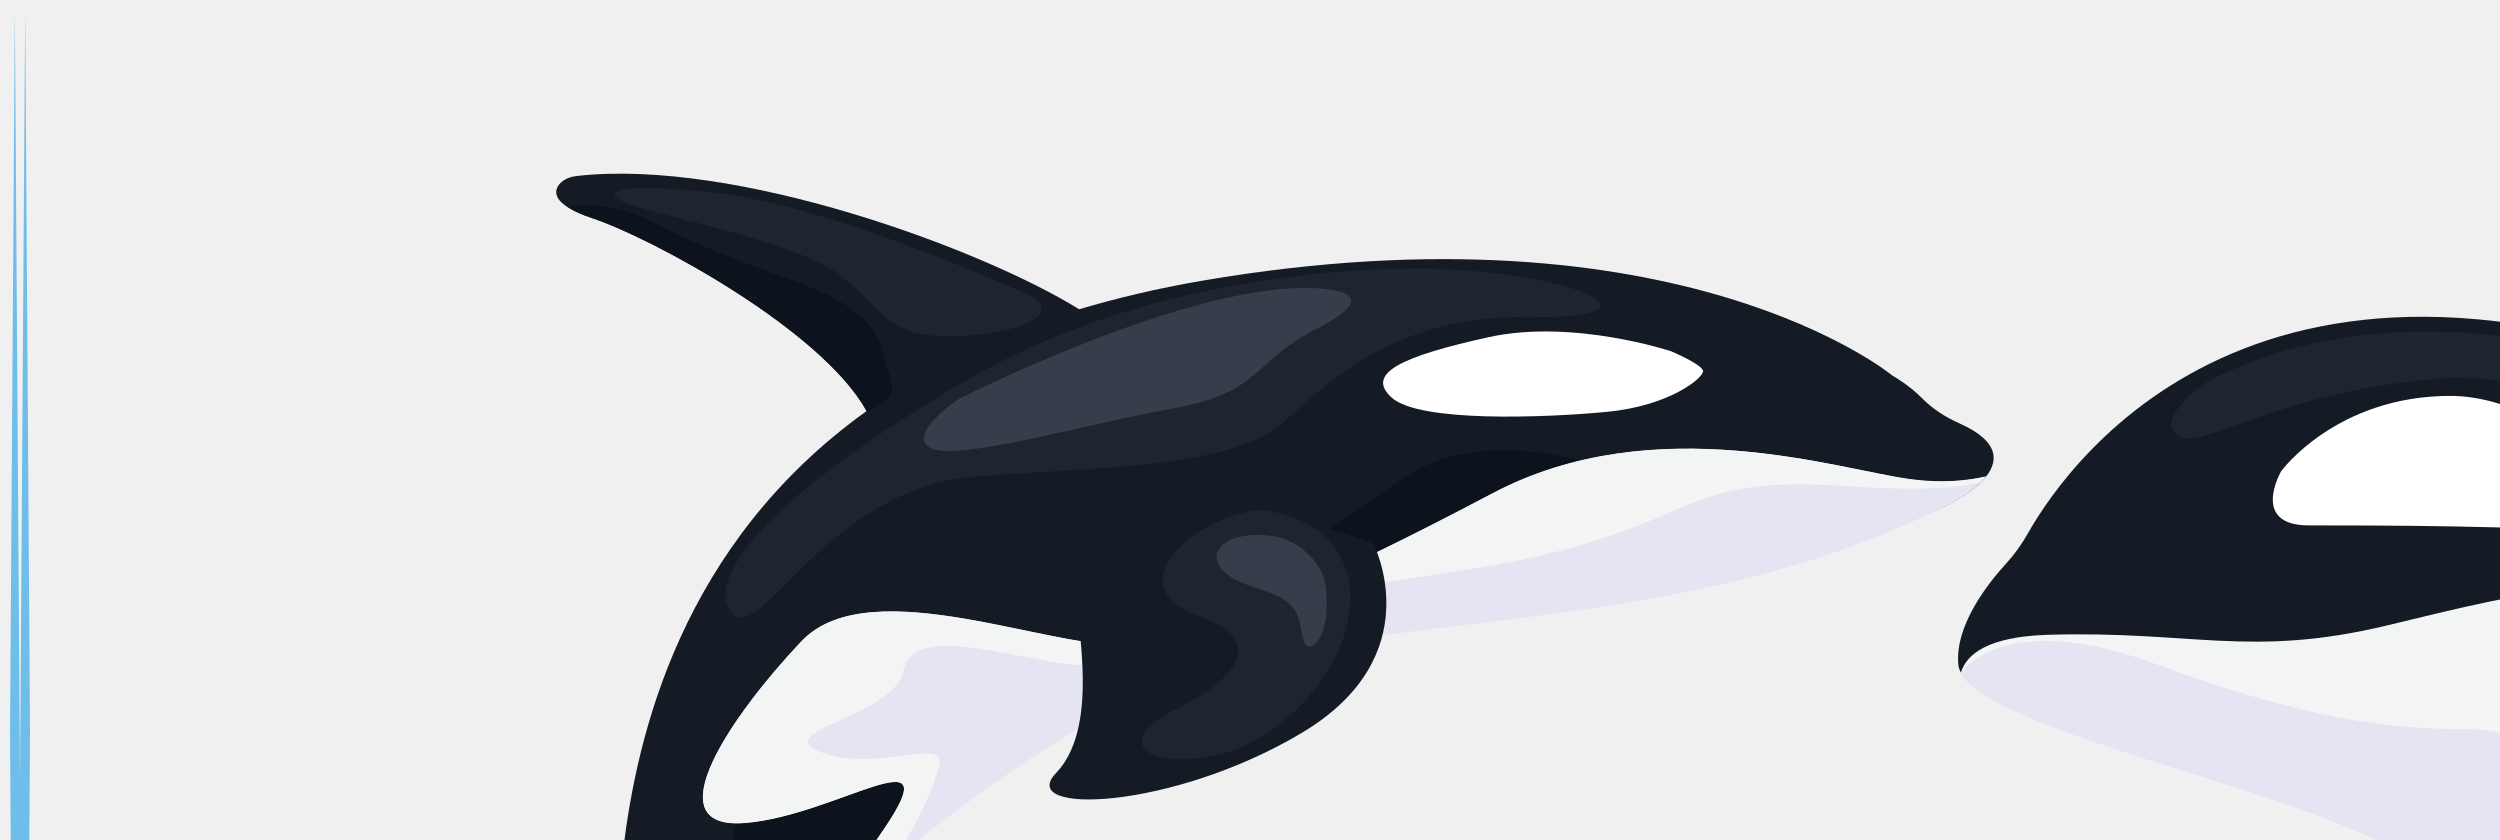
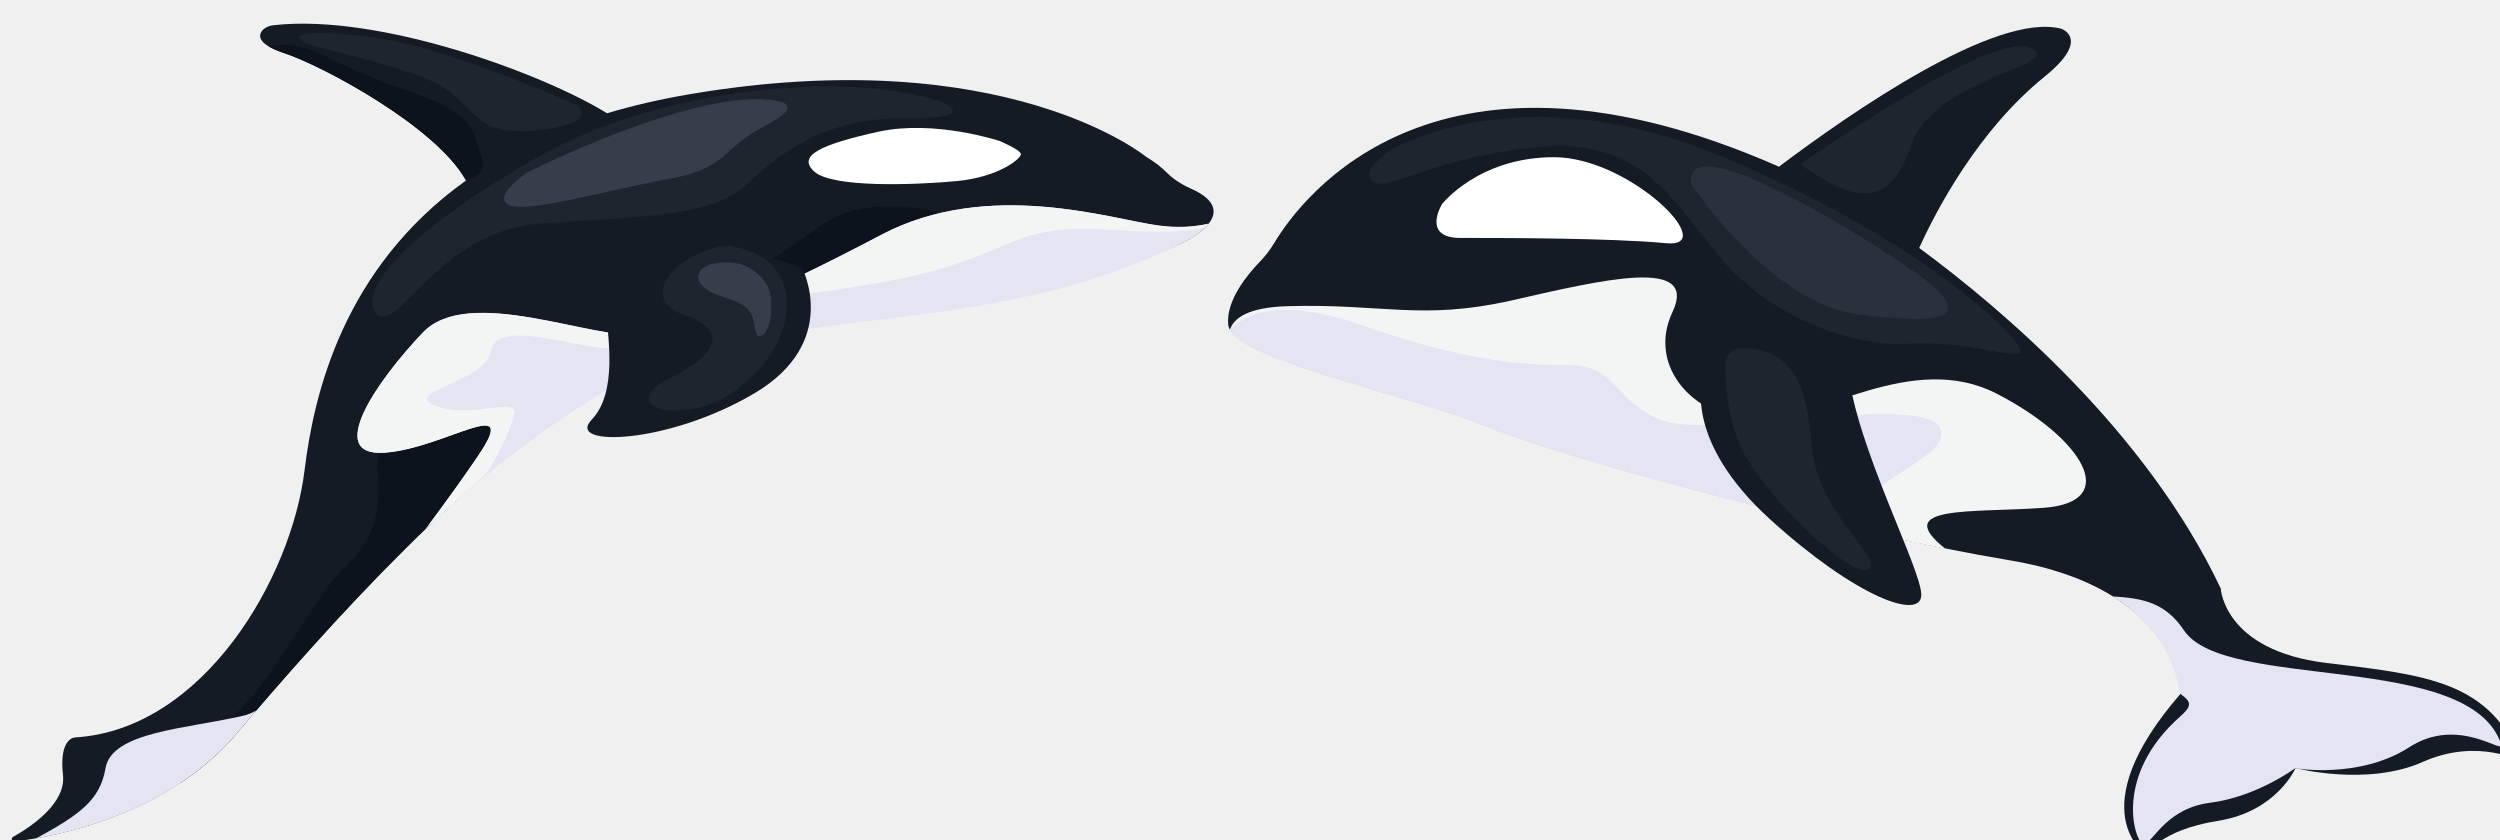
<svg xmlns="http://www.w3.org/2000/svg" width="250" height="84" fill="none">
  <g>
-     <g stroke="null" id="svg_10">
-       <path stroke="null" d="m146.231,48.082c0,0 11.481,8.495 3.874,19.478s-21.569,16.064 -20.204,11.025c1.365,-5.039 -5.016,-12.526 -6.047,-14.275c-1.003,-1.748 0.752,-17.422 22.377,-16.229l0,0l0,0l0,0l0,0l0,-0l0,0l0,0l0,0z" id="svg_11" />
-       <path stroke="null" fill="#141B25" d="m195.918,42.323c-1.393,-0.617 -2.62,-1.419 -3.595,-2.386c-0.725,-0.74 -1.756,-1.604 -3.093,-2.386c0,0 -21.291,-17.648 -68.999,-9.482c-4.431,0.761 -8.527,1.728 -12.317,2.859c-9.67,-6.006 -34.332,-15.138 -50.244,-13.328c-0.808,0.082 -1.533,0.453 -1.867,1.008c-0.474,0.782 -0.251,1.975 3.428,3.209c5.88,1.954 22.935,11.148 27.421,19.293c-18.56,13.308 -22.935,32.416 -24.328,43.811c-1.979,16.414 -15.271,39.265 -34.555,40.479c0,0 -2.508,-0.062 -1.867,5.697c0.474,4.237 -4.71,7.775 -7.524,9.359c-0.418,0.247 -0.139,0.761 0.39,0.679c5.88,-0.72 22.656,-3.826 33.246,-16.29c12.986,-15.324 35.809,-41.446 57.295,-53.725s53.839,-6.068 85.078,-20.466c0.084,0.021 10.06,-4.525 1.533,-8.33l-0,0l0,-0l0,0l-0,0l-0,-0l0,-0l0,0l-0,-0z" id="svg_12" />
-       <path stroke="null" fill="#0C131D" d="m163.341,47.835c0,0 -14.296,-6.644 -23.715,0.432s-25.833,16.434 -36.06,17.339s-30.849,11.621 -30.264,18.717s-0.418,11.128 -5.072,15.426c-4.654,4.299 -12.652,21.227 -19.312,24.312c-3.511,1.625 -6.688,5.985 -5.323,8.248c3.01,-2.016 5.908,-4.463 8.444,-7.446c12.986,-15.324 35.809,-41.446 57.295,-53.725c14.993,-8.577 35.28,-8.145 56.765,-11.971c-0.669,-4.114 -2.759,-11.333 -2.759,-11.333l-0,0l-0,0l0,0l0,0l0,-0l-0,0l-0,0l-0,-0l0,0z" id="svg_13" />
-       <g stroke="null" id="svg_14">
-         <g stroke="null" id="svg_15">
-           <path stroke="null" fill="#E5E4F2" d="m198.593,47.671c-1.839,0.432 -4.375,0.699 -7.468,0.288c-7.05,-0.946 -25.638,-7.22 -41.856,1.358c-17.64,9.318 -29.149,14.11 -36.227,15.077c-7.078,0.946 -25.972,-7.569 -32.883,-0.288c-6.911,7.281 -14.909,18.861 -5.741,18.183c9.168,-0.679 20.677,-9.256 13.989,0.596c-1.811,2.694 -4.626,6.664 -7.942,11.086c9.224,-8.927 19.841,-16.846 29.567,-22.399c21.486,-12.279 54.007,-5.739 84.438,-20.939c0,0.041 2.759,-1.214 4.124,-2.962l0,0l0,0l0,0l0,0l0,0l0,0l0,0z" id="svg_16" />
-           <path stroke="null" fill="#F3F4F4" d="m149.268,49.337c-17.64,9.318 -29.149,14.11 -36.227,15.077c-7.078,0.946 -25.972,-7.569 -32.883,-0.288c-6.911,7.281 -14.909,18.861 -5.741,18.183c9.168,-0.679 20.677,-9.256 13.989,0.596c-1.7,2.53 -4.292,6.191 -7.329,10.284c0.167,-0.082 0.334,-0.185 0.502,-0.267c2.62,-2.489 5.267,-4.936 7.97,-7.281c2.508,-3.579 3.818,-7.178 4.319,-8.824c1.115,-3.456 -6.019,0.514 -11.676,-1.563c-5.657,-2.077 7.301,-3.579 8.165,-8.186c0.864,-4.628 9.865,-1.522 16.079,-0.699c6.214,0.823 13.516,-1.789 19.2,-5.019c5.657,-3.229 20.037,-3.188 32.465,-6.849c12.429,-3.641 11.955,-6.932 27.087,-5.862c6.995,0.494 10.785,0.123 12.875,-0.411c0.195,-0.185 0.362,-0.391 0.529,-0.596c-1.839,0.432 -4.375,0.699 -7.468,0.288c-7.023,-0.884 -25.61,-7.158 -41.856,1.419l0,0l0,0l-0,-0l0,0l0,0l0,0l0,-0l-0,0l0,0l0,0l0,0z" id="svg_17" />
-           <path stroke="null" fill="#E5E4F2" d="m53.099,122.108c-8.639,2.016 -19.841,2.407 -20.789,7.96c-0.836,4.895 -3.957,7.034 -10.45,10.613c7.385,-1.296 21.095,-5.101 30.208,-15.838c0.947,-1.131 1.951,-2.304 3.01,-3.538c-0.697,0.391 -1.365,0.679 -1.979,0.802l0,0l-0,0l0,0l-0,0l0,0l0,0l0,-0z" id="svg_18" />
+     <g id="svg_10" stroke="null">
+       <path d="m86.119,22.659c0,0 7.616,5.612 2.569,12.869s-14.308,10.613 -13.402,7.284c0.906,-3.329 -3.327,-8.276 -4.011,-9.431c-0.665,-1.155 0.499,-11.51 14.844,-10.722l0,0l0,0l0,0l0,0l0,-0l0,0l0,0l0,0l0,-0z" id="svg_11" stroke="null" />
+       <path fill="#141B25" d="m119.078,18.854c-0.924,-0.408 -1.738,-0.938 -2.385,-1.576c-0.481,-0.489 -1.165,-1.06 -2.052,-1.576c0,0 -14.123,-11.66 -45.77,-6.265c-2.939,0.503 -5.657,1.141 -8.17,1.889c-6.414,-3.968 -22.774,-10.002 -33.329,-8.806c-0.536,0.054 -1.017,0.299 -1.239,0.666c-0.314,0.516 -0.166,1.305 2.274,2.12c3.9,1.291 15.213,7.365 18.19,12.747c-12.311,8.792 -15.213,21.417 -16.138,28.945c-1.312,10.844 -10.13,25.942 -22.922,26.744c0,0 -1.664,-0.041 -1.239,3.764c0.314,2.799 -3.124,5.137 -4.991,6.183c-0.277,0.163 -0.092,0.503 0.259,0.448c3.9,-0.476 15.029,-2.528 22.053,-10.763c8.614,-10.124 23.754,-27.382 38.006,-35.495s35.714,-4.009 56.436,-13.521c0.055,0.014 6.673,-2.99 1.017,-5.504l-0,0l0,-0l0,0l-0,0l-0,-0l0,-0l0,0l-0,-0l-0,0z" id="svg_12" stroke="null" />
+       <path fill="#0C131D" d="m97.469,22.496c0,0 -9.483,-4.389 -15.731,0.285s-17.136,10.858 -23.92,11.456s-20.463,7.678 -20.075,12.366s-0.277,7.352 -3.364,10.192c-3.087,2.84 -8.392,14.024 -12.81,16.062c-2.329,1.074 -4.436,3.954 -3.531,5.449c1.996,-1.332 3.919,-2.949 5.601,-4.919c8.614,-10.124 23.754,-27.382 38.006,-35.495c9.945,-5.667 23.402,-5.381 37.655,-7.909c-0.444,-2.718 -1.83,-7.488 -1.83,-7.488l-0,0l-0,0l0,0l0,0l0,-0l-0,0l-0,0l-0,-0l0,0l0,-0z" id="svg_13" stroke="null" />
+       <g id="svg_14" stroke="null">
+         <g id="svg_15" stroke="null">
+           <path fill="#E5E4F2" d="m120.853,22.388c-1.22,0.285 -2.902,0.462 -4.954,0.19c-4.677,-0.625 -17.006,-4.77 -27.765,0.897c-11.701,6.156 -19.336,9.322 -24.031,9.961c-4.695,0.625 -17.228,-5.001 -21.813,-0.19c-4.584,4.811 -9.89,12.461 -3.808,12.013c6.082,-0.448 13.716,-6.115 9.28,0.394c-1.202,1.78 -3.069,4.403 -5.268,7.325c6.119,-5.898 13.162,-11.13 19.613,-14.799c14.252,-8.113 35.824,-3.791 56.01,-13.834c0,0.027 1.83,-0.802 2.736,-1.957l0,0l0,0l0,0l0,0l0,0l0,0l0,0l-0,0z" id="svg_16" stroke="null" />
+           <path fill="#F3F4F4" d="m88.134,23.488c-11.701,6.156 -19.336,9.322 -24.031,9.961c-4.695,0.625 -17.228,-5.001 -21.813,-0.19c-4.584,4.811 -9.89,12.461 -3.808,12.013c6.082,-0.448 13.716,-6.115 9.28,0.394c-1.128,1.671 -2.847,4.09 -4.862,6.795c0.111,-0.054 0.222,-0.122 0.333,-0.177c1.738,-1.644 3.494,-3.261 5.287,-4.811c1.664,-2.365 2.532,-4.743 2.865,-5.83c0.739,-2.283 -3.993,0.34 -7.745,-1.033c-3.753,-1.373 4.843,-2.365 5.416,-5.409c0.573,-3.058 6.544,-1.006 10.666,-0.462c4.122,0.544 8.965,-1.182 12.736,-3.316c3.753,-2.134 13.291,-2.106 21.535,-4.525c8.244,-2.405 7.93,-4.58 17.968,-3.873c4.64,0.326 7.154,0.082 8.54,-0.272c0.129,-0.122 0.24,-0.258 0.351,-0.394c-1.22,0.285 -2.902,0.462 -4.954,0.19c-4.658,-0.584 -16.988,-4.729 -27.765,0.938l0,0l0,0l-0,-0l0,0l0,0l0,0l0,-0l-0,0l0,0l0,0l0,0l0,-0z" id="svg_17" stroke="null" />
+           <path fill="#E5E4F2" d="m24.341,71.567c-5.73,1.332 -13.162,1.59 -13.79,5.259c-0.555,3.234 -2.625,4.648 -6.932,7.012c4.899,-0.856 13.993,-3.37 20.038,-10.464c0.628,-0.747 1.294,-1.522 1.996,-2.337c-0.462,0.258 -0.906,0.448 -1.312,0.53l0,0l-0,0l0,0l-0,0l0,0l0,0l0,-0z" id="svg_18" stroke="null" />
        </g>
      </g>
-       <path stroke="null" fill="#141B25" d="m137.341,54.376c0,0 5.824,11.21 -7.218,18.944c-13.014,7.734 -28.536,8.186 -24.523,3.99c4.013,-4.196 2.313,-12.958 2.369,-14.85c0.028,-1.892 10.255,-15.694 29.372,-8.083l0,-0l0,0l-0,0l0,-0l0,0l0,0l-0,0z" id="svg_19" />
-       <path stroke="null" fill="#FFFFFF" d="m167.103,35.124c0,0 -9.837,-3.27 -18.281,-1.399s-12.401,3.579 -9.642,6.047c2.759,2.468 15.104,2.016 21.458,1.419c6.354,-0.596 9.698,-3.414 9.67,-4.073c0,-0.638 -3.205,-1.995 -3.205,-1.995l0,0l0,0l0,-0l0,-0l0,0z" id="svg_20" />
-       <path stroke="null" fill="#1E252F" d="m103.622,31.812c0.836,-0.638 0.641,-1.687 -0.39,-2.16c-3.901,-1.748 -20.705,-9.112 -31.574,-10.346c-10.339,-1.193 -11.871,-0.062 -8.75,1.111c3.121,1.172 17.027,3.867 21.095,7.096s4.514,5.553 9.168,6.027c3.4,0.329 8.583,-0.35 10.45,-1.728l-0,-0l-0,-0l0,0l0,0l-0,0l0,0l0,0z" id="svg_21" />
-       <path stroke="null" fill="#0C131D" d="m59.285,21.836c5.88,1.954 22.935,11.148 27.421,19.293c4.124,-1.502 1.979,-3.558 1.533,-5.985c-0.446,-2.427 -2.982,-4.751 -7.023,-6.356c-4.041,-1.604 -9.252,-3.147 -15.383,-6.315c-4.18,-2.16 -6.827,-2.016 -9.085,-1.789c0.529,0.37 1.338,0.761 2.536,1.152l0,-0l-0,0l0,0l-0,0l0,-0l0,0l0,-0l-0,0z" id="svg_22" />
-       <path stroke="null" fill="#1E252F" d="m125.86,50.982c0,0 8.388,0.37 9.113,7.837c0.725,7.487 -6.939,15.735 -14.129,16.866s-9.001,-1.954 -3.205,-4.792c5.824,-2.818 9.391,-6.89 2.034,-9.379s-1.505,-9.462 6.187,-10.531l0,0l-0,0l-0,0l-0,0l0,-0l0,0l-0,0l0,-0l0,0z" id="svg_23" />
-       <path stroke="null" fill="#363E4B" d="m132.464,58.037c-0.446,-1.769 -2.48,-3.97 -5.016,-4.402c-1.979,-0.35 -4.988,-0.123 -5.685,1.543c-0.362,0.884 0.279,1.851 1.226,2.468c0.92,0.617 2.118,0.967 3.26,1.358c1.143,0.391 2.257,0.864 2.954,1.645c0.92,1.049 0.808,2.386 1.226,3.599c0.056,0.144 0.111,0.288 0.279,0.37c0.362,0.165 0.78,-0.123 0.975,-0.391c0.92,-1.255 1.003,-2.756 0.975,-4.196c0,-0.699 -0.028,-1.358 -0.195,-1.995l0,0l-0,0l0,-0l0,-0l0,-0l-0,0l0,-0l0,0l0,0z" id="svg_24" />
-       <path stroke="null" fill="#1E252F" d="m144.085,26.896c0,0 -25.833,-1.358 -47.096,10.942s-26.585,20.507 -23.743,23.53c2.898,3.085 9.531,-12.752 24.662,-13.76c15.132,-1.008 25.694,-1.111 30.626,-5.574s11.565,-10.572 24.607,-10.346c13.07,0.247 6.159,-4.073 -9.057,-4.792l-0,-0l-0,-0l0,0l0,0l0,0l0,0l-0,-0l0,0z" id="svg_25" />
-       <path stroke="null" fill="#363E4B" d="m95.875,39.896c0,0 25.694,-13.04 37.565,-10.86c0,0 4.737,0.535 -1.728,3.805s-5.462,6.397 -14.379,8.001c-8.918,1.604 -21.458,5.266 -24.189,3.99c-2.703,-1.296 2.731,-4.936 2.731,-4.936l0,-0l-0,-0l-0,0l0,0l0,0l-0,0z" id="svg_26" />
+       <path fill="#141B25" d="m80.222,26.818c0,0 3.863,7.406 -4.788,12.516c-8.633,5.11 -18.929,5.409 -16.267,2.636c2.662,-2.772 1.534,-8.561 1.571,-9.811c0.018,-1.25 6.803,-10.369 19.483,-5.341l0,-0l0,0l-0,0l0,-0l0,0l0,0l-0,0l-0,0z" id="svg_19" stroke="null" />
+       <path fill="#FFFFFF" d="m99.964,14.098c0,0 -6.525,-2.161 -12.126,-0.924s-8.226,2.365 -6.396,3.995c1.83,1.631 10.019,1.332 14.234,0.938c4.215,-0.394 6.433,-2.256 6.414,-2.691c0,-0.421 -2.126,-1.318 -2.126,-1.318l0,0l0,0l0,-0l0,-0l0,0l0,0z" id="svg_20" stroke="null" />
+       <path fill="#1E252F" d="m57.855,11.91c0.555,-0.421 0.425,-1.114 -0.259,-1.427c-2.588,-1.155 -13.735,-6.02 -20.944,-6.835c-6.858,-0.788 -7.875,-0.041 -5.804,0.734c2.07,0.775 11.295,2.555 13.993,4.688s2.995,3.669 6.082,3.982c2.255,0.217 5.693,-0.231 6.932,-1.141l-0,-0l-0,-0l0,0l0,0l-0,0l0,0l0,0z" id="svg_21" stroke="null" />
+       <path fill="#0C131D" d="m28.445,5.32c3.9,1.291 15.213,7.365 18.19,12.747c2.736,-0.992 1.312,-2.351 1.017,-3.954c-0.296,-1.604 -1.978,-3.139 -4.658,-4.199c-2.68,-1.06 -6.137,-2.079 -10.204,-4.172c-2.773,-1.427 -4.529,-1.332 -6.026,-1.182c0.351,0.245 0.887,0.503 1.682,0.761l0,-0l-0,0l0,0l-0,0l0,-0l0,0l0,-0l-0,0l0,0z" id="svg_22" stroke="null" />
+       <path fill="#1E252F" d="m72.606,24.575c0,0 5.564,0.245 6.045,5.177c0.481,4.946 -4.603,10.396 -9.372,11.143s-5.971,-1.291 -2.126,-3.166c3.863,-1.862 6.23,-4.552 1.349,-6.197s-0.998,-6.251 4.104,-6.958l0,0l-0,0l-0,0l-0,0l0,-0l0,0l-0,0l0,-0l0,0l0,0z" id="svg_23" stroke="null" />
+       <path fill="#363E4B" d="m76.987,29.237c-0.296,-1.169 -1.645,-2.623 -3.327,-2.908c-1.312,-0.231 -3.309,-0.082 -3.771,1.019c-0.24,0.584 0.185,1.223 0.813,1.631c0.61,0.408 1.405,0.639 2.163,0.897c0.758,0.258 1.497,0.571 1.959,1.087c0.61,0.693 0.536,1.576 0.813,2.378c0.037,0.095 0.074,0.19 0.185,0.245c0.24,0.109 0.518,-0.082 0.647,-0.258c0.61,-0.829 0.665,-1.821 0.647,-2.772c0,-0.462 -0.018,-0.897 -0.129,-1.318l0,0l-0,0l0,-0l0,-0l0,-0l-0,0l0,-0l0,0l0,0z" id="svg_24" stroke="null" />
+       <path fill="#1E252F" d="m84.695,8.663c0,0 -17.136,-0.897 -31.24,7.229s-17.635,13.548 -15.749,15.546c1.922,2.038 6.322,-8.425 16.359,-9.091c10.038,-0.666 17.043,-0.734 20.315,-3.683s7.671,-6.985 16.323,-6.835c8.67,0.163 4.085,-2.691 -6.008,-3.166l-0,-0l-0,-0l0,0l0,0l0,0l0,0l-0,-0l0,0l0,0z" id="svg_25" stroke="null" />
+       <path fill="#363E4B" d="m52.716,17.251c0,0 17.043,-8.616 24.918,-7.175c0,0 3.143,0.353 -1.146,2.514s-3.623,4.226 -9.538,5.286c-5.915,1.06 -14.234,3.479 -16.045,2.636c-1.793,-0.856 1.812,-3.261 1.812,-3.261l0,-0l-0,-0l-0,0l0,0l0,0l-0,0z" id="svg_26" stroke="null" />
    </g>
  </g>
  <g>
-     <g id="svg_27" stroke="null">
-       <g id="svg_28" stroke="null">
-         <path id="svg_29" d="m245.623,71.186c0,0 -8.556,4.316 -8.529,22.935s4.012,28.887 6.935,26.066c2.896,-2.821 9.964,-23.753 17.616,-32.836c7.599,-9.084 -16.022,-16.164 -16.022,-16.164l0,0z" stroke="null" />
-         <path id="svg_30" d="m361.628,120.695c-15.464,-2.003 -15.915,-11.933 -15.915,-11.933c-11.213,-25.163 -32.92,-44.741 -45.541,-54.614c2.524,-5.924 8.848,-18.816 18.971,-27.505c7.121,-6.122 2.418,-7.673 2.418,-7.673c-9.857,-2.624 -31.592,13.372 -42.565,22.145c-51.546,-24.12 -71.952,4.711 -76.203,12.215c-0.611,1.072 -1.302,2.059 -2.126,2.962c-1.886,2.059 -5.181,6.234 -4.836,10.156c0.478,5.473 26.703,10.945 39.35,16.418c12.647,5.473 53.406,16.898 78.7,21.383c25.295,4.485 25.773,21.383 25.773,21.383c-15.464,18.901 -5.155,25.869 -5.155,25.869s1.886,-3.978 10.787,-5.473c8.901,-1.495 11.717,-8.463 11.717,-8.463s10.787,2.99 19.21,-0.987c8.423,-3.978 14.986,0 14.986,0c-4.729,-12.892 -14.109,-13.908 -29.572,-15.882l0,0l0,-0z" fill="#141B25" stroke="null" />
-         <path id="svg_31" d="m220.142,38.575c0,0 19.423,-12.807 50.297,0.931s44.425,28.746 45.01,30.918c0.585,2.2 -7.944,-1.552 -16.766,-0.931s-20.884,-4.373 -28.244,-13.428c-7.36,-9.055 -11.771,-19.691 -27.659,-18.111c-15.889,1.552 -22.664,7.194 -25.002,5.614c-2.338,-1.58 2.365,-4.993 2.365,-4.993l0,0z" fill="#1E252F" stroke="null" />
-         <g id="svg_32" stroke="null">
-           <path id="svg_33" d="m311.915,77.533c-12.807,-7.024 -26.915,4.203 -36.188,4.203c-9.273,0 -16.766,-8.435 -12.807,-17.321c3.959,-8.914 -10.601,-5.162 -24.258,-1.862c-13.684,3.272 -19.423,0.48 -33.983,0.931c-5.819,0.197 -8.051,1.89 -8.609,3.837c2.87,5.191 27.075,10.381 39.085,15.572c11.133,4.824 44.027,14.246 68.976,19.493c-8.423,-7.081 4.251,-5.727 14.853,-6.573c11.903,-0.931 5.739,-11.256 -7.068,-18.28l0,0l0,-0z" fill="#F3F4F4" stroke="null" />
-           <path id="svg_34" d="m235.154,82.893c9.007,3.893 32.203,10.804 53.964,16.08c1.7,-7.335 15.836,-11.002 14.295,-15.741c-2.072,-6.234 -34.7,1.862 -42.353,-1.552c-7.652,-3.442 -6.191,-8.745 -14.109,-8.745c-7.944,0 -16.181,-0.931 -31.485,-6.573c-15.304,-5.614 -19.37,0.959 -19.37,0.959c2.843,5.191 27.048,10.381 39.058,15.572l0,0z" fill="#E5E4F2" stroke="null" />
-           <path id="svg_35" d="m374.142,134.235c7.493,-5.162 14.454,1.326 13.923,-0.451c-4.623,-15.092 -41.715,-8.463 -47.906,-18.308c-2.816,-4.485 -6.271,-5.162 -10.761,-5.445c6.961,4.626 9.087,10.551 9.778,13.625c0.027,0.028 0.399,1.975 0.425,2.003c1.833,1.326 1.674,2.031 0,3.611c-10.123,9.479 -6.908,19.973 -5.659,20.424c1.329,0.48 3.082,-5.614 10.15,-6.573s12.833,-5.529 12.833,-5.529s9.698,1.777 17.217,-3.357l0,0l0,-0z" fill="#E5E4F2" stroke="null" />
+     <g stroke="null" id="svg_27">
+       <g stroke="null" id="svg_28">
+         <path stroke="null" d="m155.796,35.421c0,0 -5.666,2.691 -5.648,14.301s2.657,18.012 4.592,16.253c1.918,-1.759 6.598,-14.811 11.666,-20.475c5.032,-5.664 -10.61,-10.079 -10.61,-10.079l0,0z" id="svg_29" />
+         <path stroke="null" fill="#141B25" d="m232.616,66.292c-10.24,-1.249 -10.54,-7.441 -10.54,-7.441c-7.425,-15.69 -21.801,-27.898 -30.158,-34.055c1.672,-3.694 5.859,-11.733 12.563,-17.15c4.716,-3.817 1.601,-4.785 1.601,-4.785c-6.528,-1.636 -20.921,8.338 -28.188,13.808c-34.135,-15.04 -47.648,2.938 -50.463,7.617c-0.405,0.668 -0.862,1.284 -1.408,1.847c-1.249,1.284 -3.431,3.887 -3.202,6.332c0.317,3.412 17.683,6.825 26.059,10.237c8.375,3.412 35.366,10.537 52.117,13.333c16.751,2.797 17.067,13.333 17.067,13.333c-10.24,11.785 -3.413,16.13 -3.413,16.13s1.249,-2.48 7.144,-3.412c5.894,-0.932 7.76,-5.277 7.76,-5.277s7.144,1.865 12.721,-0.616c5.578,-2.48 9.924,0 9.924,0c-3.132,-8.039 -9.343,-8.672 -19.584,-9.903l0,0l0,-0z" id="svg_30" />
+         <path stroke="null" fill="#1E252F" d="m138.922,15.087c0,0 12.862,-7.986 33.308,0.58s29.419,17.924 29.806,19.279c0.387,1.372 -5.261,-0.967 -11.103,-0.58s-13.83,-2.726 -18.704,-8.373c-4.874,-5.646 -7.795,-12.278 -18.317,-11.293c-10.522,0.967 -15.009,4.485 -16.557,3.5c-1.548,-0.985 1.566,-3.113 1.566,-3.113l0,0z" id="svg_31" />
+         <g stroke="null" id="svg_32">
+           <path stroke="null" fill="#F3F4F4" d="m199.696,39.379c-8.481,-4.38 -17.824,2.621 -23.965,2.621c-6.141,0 -11.103,-5.259 -8.481,-10.8c2.622,-5.558 -7.021,-3.219 -16.064,-1.161c-9.062,2.04 -12.862,0.299 -22.504,0.58c-3.853,0.123 -5.331,1.179 -5.701,2.392c1.9,3.237 17.93,6.473 25.883,9.71c7.372,3.008 29.155,8.883 45.677,12.155c-5.578,-4.415 2.815,-3.571 9.836,-4.098c7.883,-0.58 3.801,-7.018 -4.68,-11.398l0,0l0,-0z" id="svg_33" />
+           <path stroke="null" fill="#E5E4F2" d="m148.863,42.721c5.965,2.427 21.325,6.737 35.736,10.026c1.126,-4.573 10.487,-6.86 9.466,-9.815c-1.372,-3.887 -22.979,1.161 -28.047,-0.967c-5.067,-2.146 -4.1,-5.453 -9.343,-5.453c-5.261,0 -10.716,-0.58 -20.85,-4.098c-10.135,-3.5 -12.827,0.598 -12.827,0.598c1.883,3.237 17.912,6.473 25.865,9.71l0,0z" id="svg_34" />
+           <path stroke="null" fill="#E5E4F2" d="m240.904,74.735c4.962,-3.219 9.572,0.827 9.22,-0.281c-3.062,-9.411 -27.625,-5.277 -31.724,-11.416c-1.865,-2.797 -4.152,-3.219 -7.126,-3.395c4.61,2.885 6.018,6.579 6.475,8.496c0.018,0.018 0.264,1.231 0.282,1.249c1.214,0.827 1.109,1.266 0,2.252c-6.704,5.91 -4.575,12.454 -3.748,12.735c0.88,0.299 2.041,-3.5 6.721,-4.098s8.499,-3.448 8.499,-3.448s6.422,1.108 11.402,-2.093l0,0l0,-0z" id="svg_35" />
        </g>
-         <path id="svg_36" d="m228.113,47.123c0,0 -3.135,5.416 2.763,5.416c5.899,0 22.824,0 31.087,0.846c8.263,0.846 -5.5,-13.795 -16.925,-13.795c-11.425,0 -16.925,7.532 -16.925,7.532l0,-0z" fill="#FFFFFF" stroke="null" />
-         <path id="svg_37" d="m267.437,75.531c0,0 -2.763,9.62 10.229,22.145c12.993,12.525 22.824,16.277 22.824,12.102s-9.831,-23.809 -11.027,-35.911c-1.169,-12.13 -22.027,1.664 -22.027,1.664l0,-0z" fill="#141B25" stroke="null" />
+         <path stroke="null" fill="#FFFFFF" d="m144.2,20.416c0,0 -2.076,3.377 1.83,3.377c3.906,0 15.114,0 20.586,0.528c5.472,0.528 -3.642,-8.602 -11.208,-8.602c-7.566,0 -11.208,4.697 -11.208,4.697l0,-0z" id="svg_36" />
+         <path stroke="null" fill="#141B25" d="m170.241,38.13c0,0 -1.83,5.998 6.774,13.808c8.604,7.81 15.114,10.15 15.114,7.546s-6.51,-14.846 -7.302,-22.392c-0.774,-7.564 -14.586,1.038 -14.586,1.038l0,-0z" id="svg_37" />
      </g>
-       <path id="svg_38" d="m282.21,40.748c0,0 28.828,-21.552 34.7,-18.731c5.872,2.821 -14.428,4.683 -17.935,15.628s-9.114,8.717 -16.766,3.103l-0,0z" fill="#1E252F" stroke="null" />
-       <path id="svg_39" d="m273.202,70.255c-1.249,0.028 -2.258,1.1 -2.285,2.426c-0.027,3.216 0.292,9.281 2.737,14.274c3.534,7.194 16.181,20.311 18.838,18.731s-7.652,-8.745 -8.529,-19.691c-0.797,-10.015 -2.87,-15.854 -10.761,-15.741l0,0l0,-0z" fill="#1E252F" stroke="null" />
-       <path id="svg_40" d="m265.736,43.879c0,0 11.771,19.042 25.295,20.932c13.524,1.862 18.227,0.31 7.944,-7.194c-10.283,-7.504 -34.408,-22.794 -33.239,-13.738l0,0z" fill="#29313C" stroke="null" />
+       <path stroke="null" fill="#1E252F" d="m180.024,16.441c0,0 19.091,-13.439 22.979,-11.68c3.889,1.759 -9.554,2.92 -11.877,9.745s-6.035,5.435 -11.103,1.935l-0,0z" id="svg_38" />
+       <path stroke="null" fill="#1E252F" d="m174.059,34.84c-0.827,0.018 -1.496,0.686 -1.513,1.513c-0.018,2.005 0.194,5.787 1.812,8.901c2.34,4.485 10.716,12.665 12.475,11.68s-5.067,-5.453 -5.648,-12.278c-0.528,-6.245 -1.9,-9.886 -7.126,-9.815l0,0l0,-0z" id="svg_39" />
+       <path stroke="null" fill="#29313C" d="m169.115,18.394c0,0 7.795,11.873 16.751,13.052c8.956,1.161 12.07,0.193 5.261,-4.485c-6.809,-4.679 -22.786,-14.213 -22.012,-8.566l0,0z" id="svg_40" />
    </g>
-     <path fill="#6FBEEA" stroke="null" stroke-width="null" stroke-opacity="null" fill-opacity="null" d="m1.001,73.368l0.485,-72.367l0.515,76.874l0.515,-76.874l0.485,72.367l-0.515,76.874l0.515,76.874l-0.485,72.368l-0.515,-76.874l-0.515,76.874l-0.485,-72.368l0.515,-76.874l-0.515,-76.874z" id="svg_1" />
  </g>
</svg>
